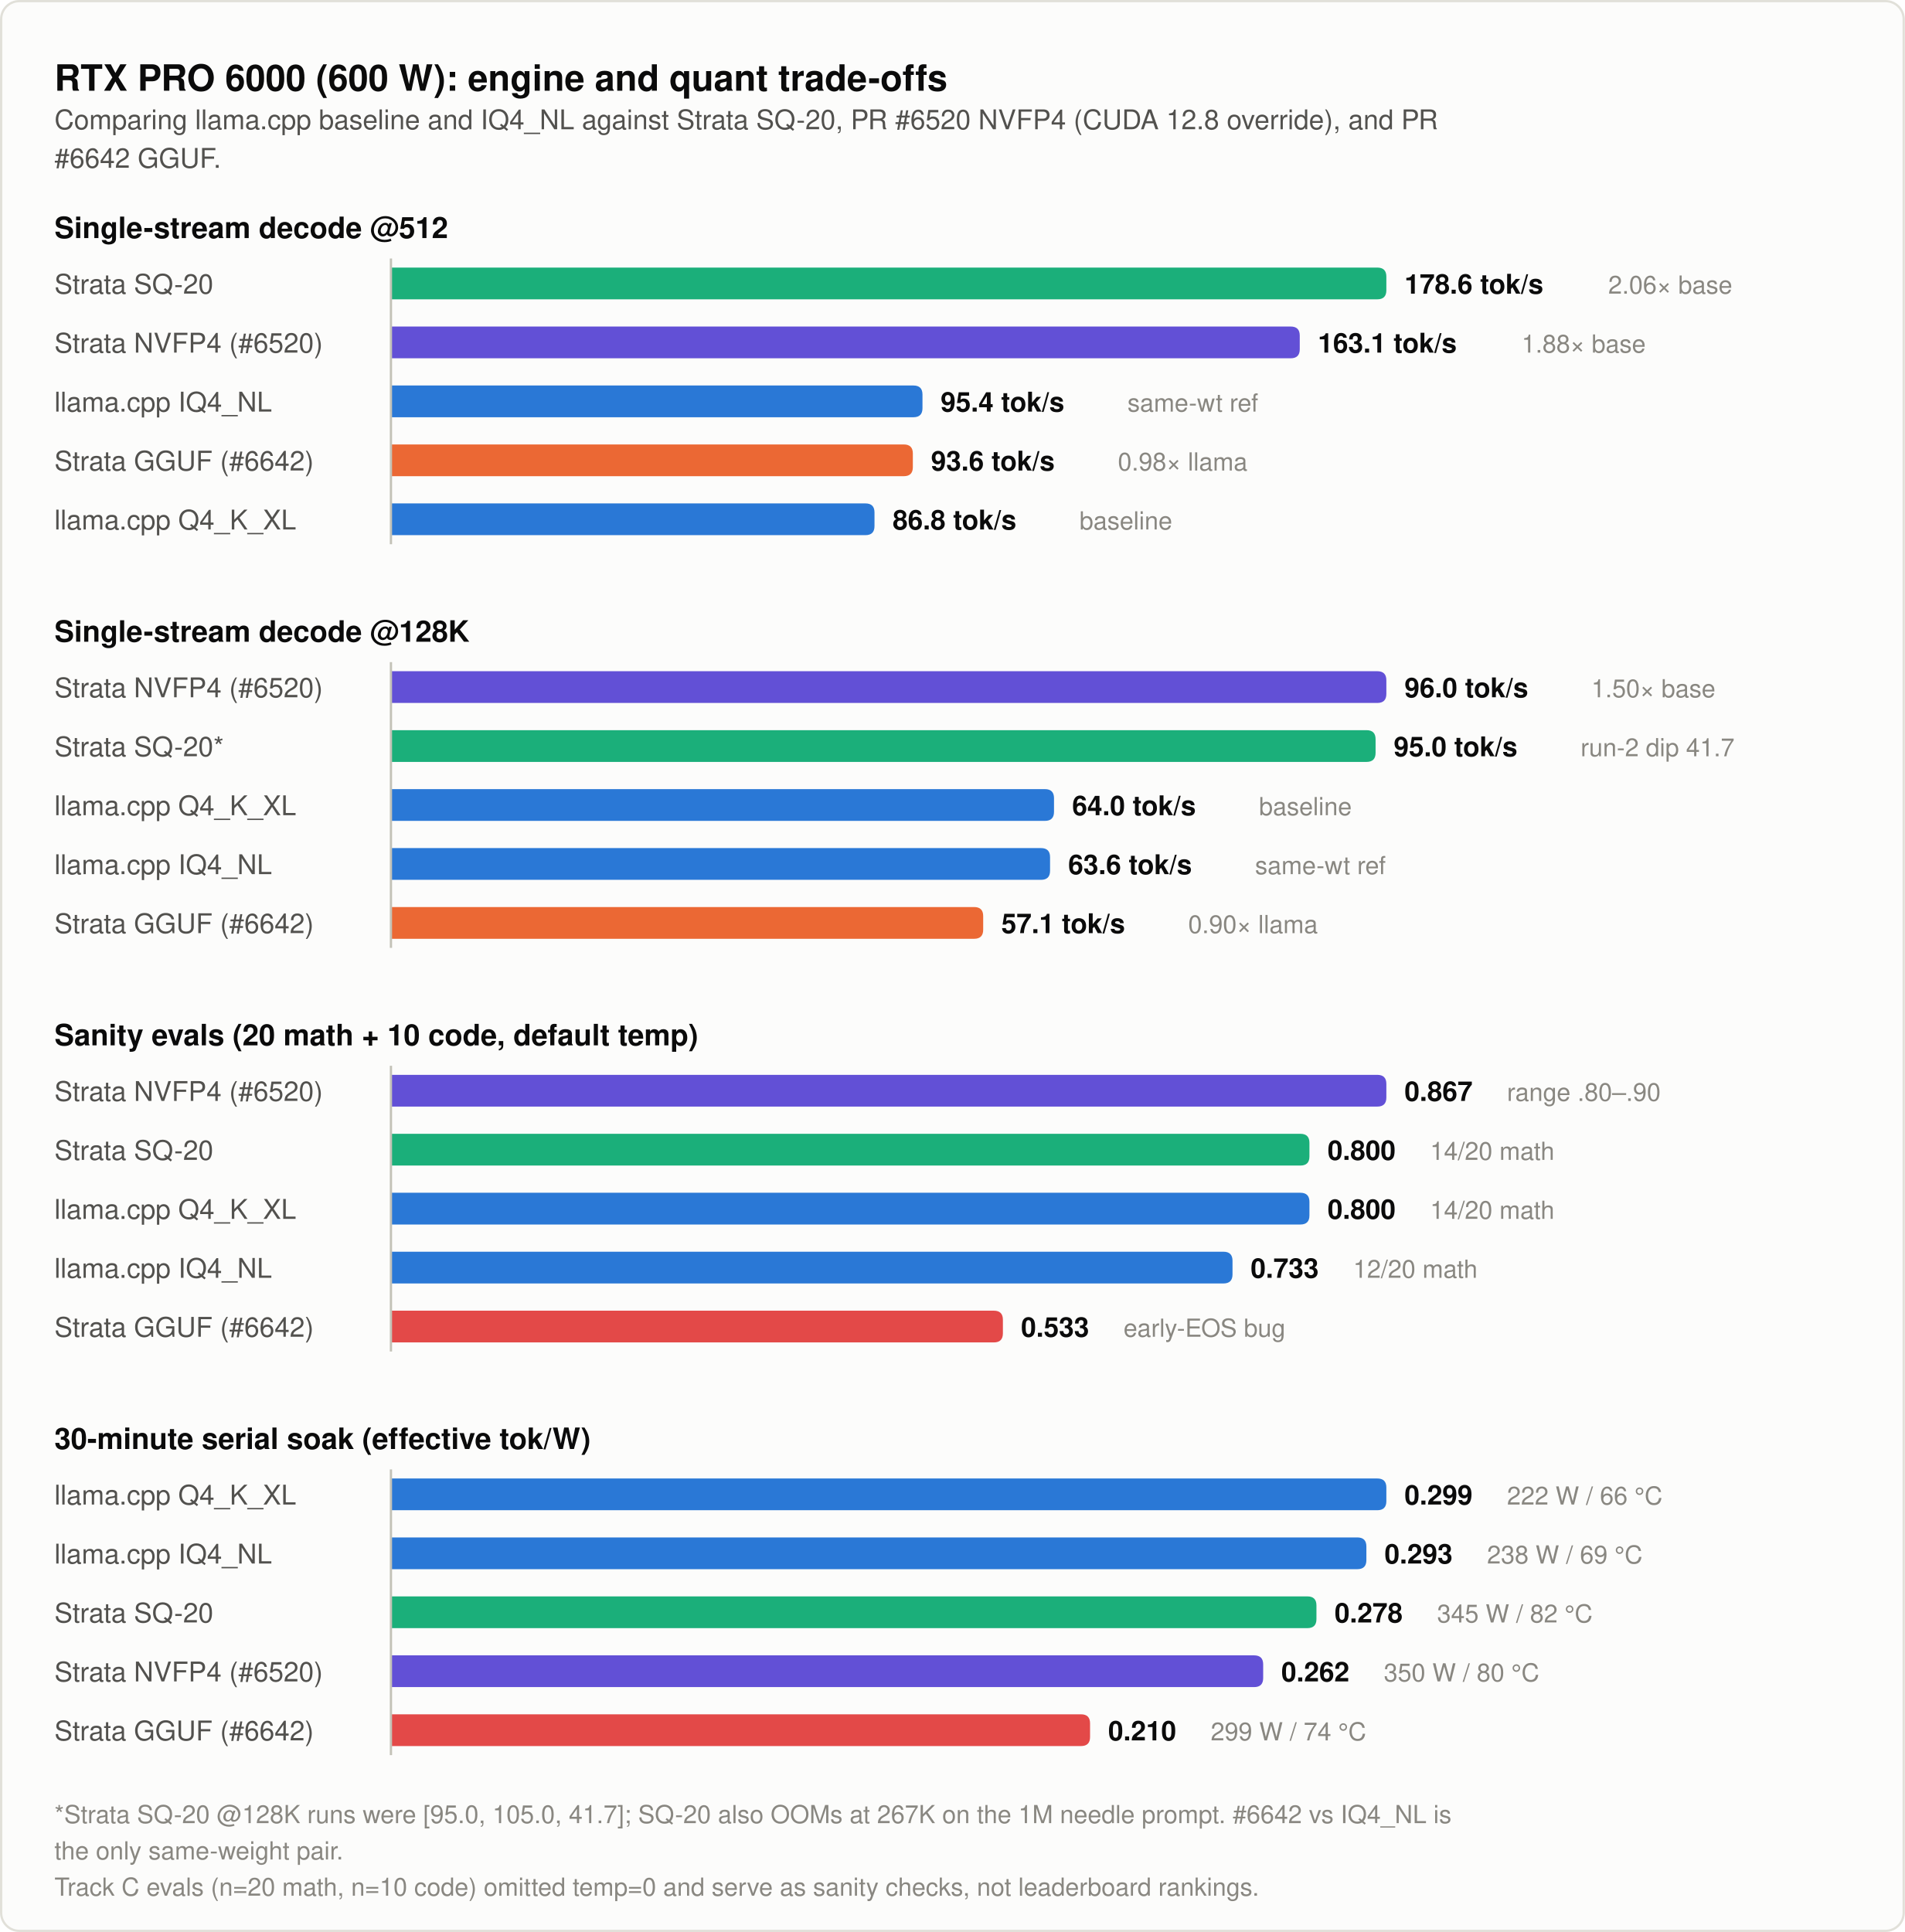
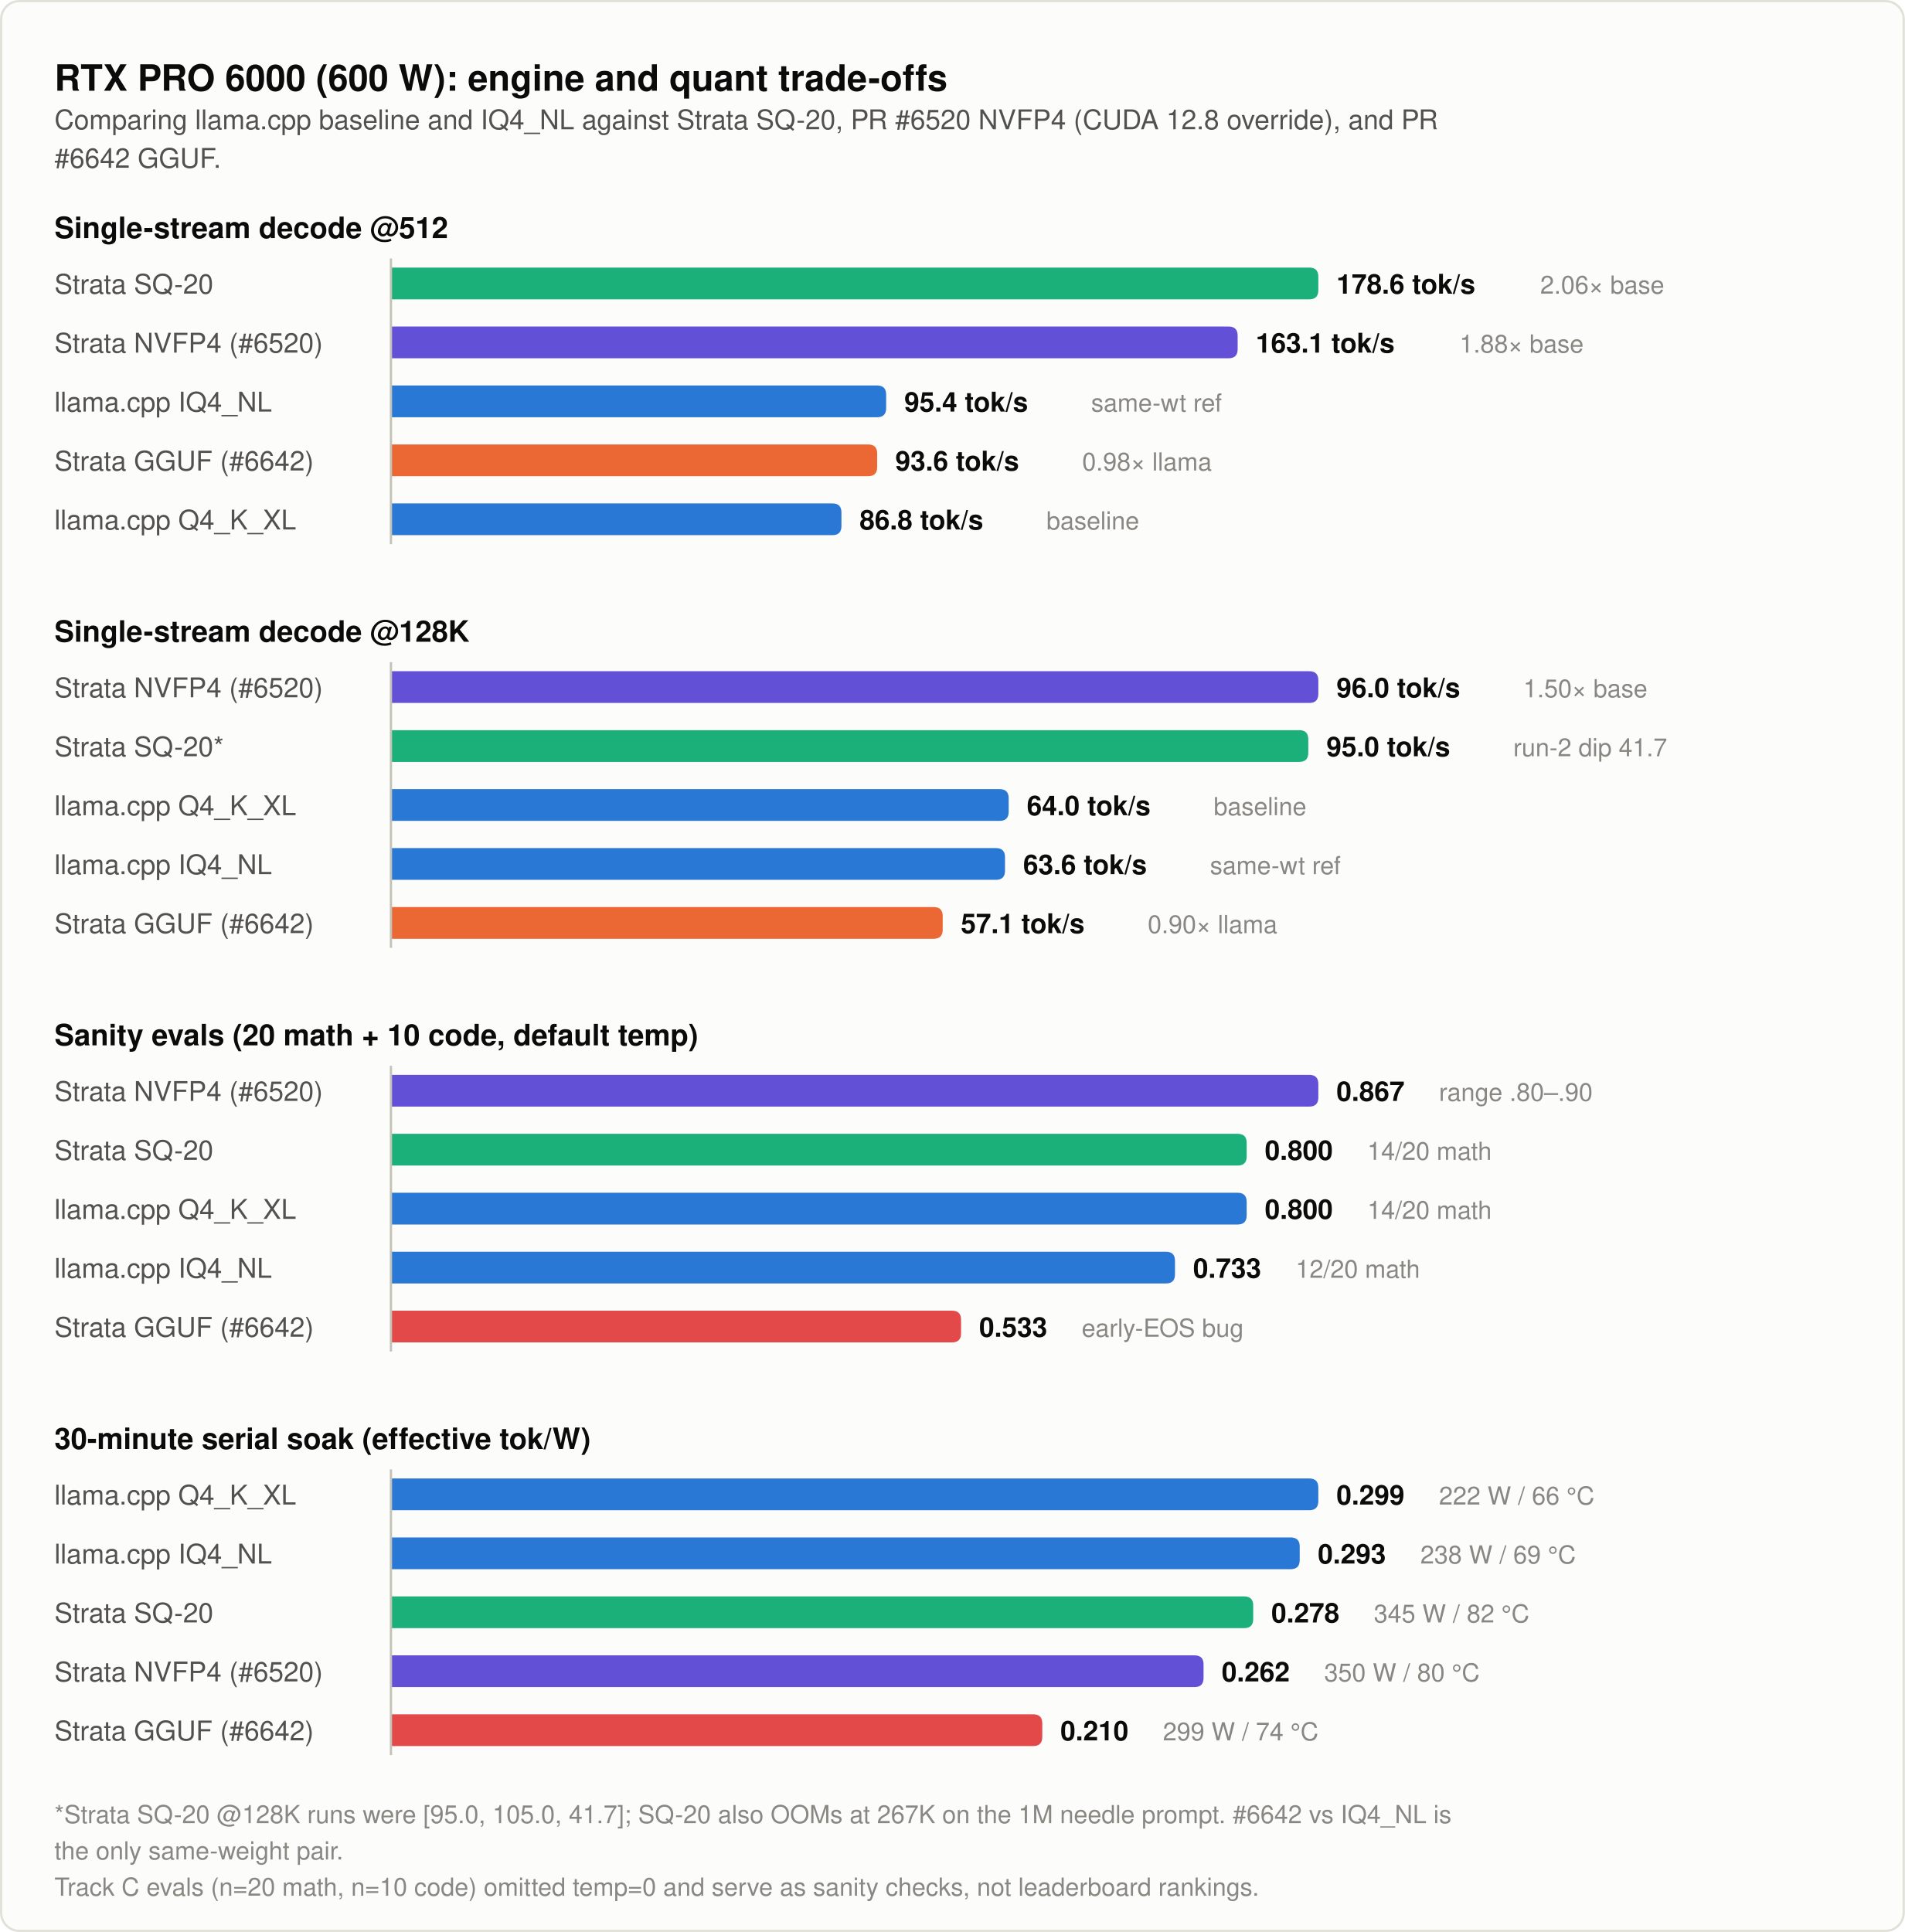
<svg xmlns="http://www.w3.org/2000/svg" width="840" height="852" viewBox="0 0 840 852" role="img" aria-label="RTX PRO 6000 (600 W): engine and quant trade-offs Comparing llama.cpp baseline and IQ4_NL against Strata SQ-20, PR #6520 NVFP4 (CUDA 12.8 override), and PR #6642 GGUF." font-family="system-ui, -apple-system, 'Segoe UI', Helvetica, Arial, sans-serif" data-x-scale="linear" data-y-scale="linear">
  <rect x="0.5" y="0.5" width="839" height="851" fill="#fcfcfb" rx="8" stroke="#e1e0d9" stroke-width="1" />
  <text x="24" y="40" font-size="16" fill="#0b0b0b" font-weight="600">RTX PRO 6000 (600 W): engine and quant trade-offs</text>
  <text x="24" y="57" font-size="12" fill="#52514e">Comparing llama.cpp baseline and IQ4_NL against Strata SQ-20, PR #6520 NVFP4 (CUDA 12.8 override), and PR</text>
  <text x="24" y="74" font-size="12" fill="#52514e">#6642 GGUF.</text>
  <text x="24" y="105" font-size="13" fill="#0b0b0b" font-weight="600">Single-stream decode @512</text>
  <text x="24" y="129.5" font-size="12" fill="#52514e">Strata SQ-20</text>
-   <path d="M172.4,118 H607.36 Q611.36,118 611.36,122 V128 Q611.36,132 607.36,132 H172.4 Z" fill="#1baf7a" />
-   <text x="619.36" y="129.5" font-size="12" fill="#0b0b0b" font-weight="600">178.6 tok/s</text>
-   <text x="709.2" y="129.5" font-size="11" fill="#898781">2.06× base</text>
+   <path d="M172.4,118 H577.36 Q581.36,118 581.36,122 V128 Q581.36,132 577.36,132 H172.4 Z" fill="#1baf7a" />
+   <text x="589.36" y="129.5" font-size="12" fill="#0b0b0b" font-weight="600">178.6 tok/s</text>
+   <text x="679.2" y="129.5" font-size="11" fill="#898781">2.06× base</text>
  <text x="24" y="155.5" font-size="12" fill="#52514e">Strata NVFP4 (#6520)</text>
-   <path d="M172.4,144 H569.17 Q573.17,144 573.17,148 V154 Q573.17,158 569.17,158 H172.4 Z" fill="#6250d6" />
-   <text x="581.17" y="155.5" font-size="12" fill="#0b0b0b" font-weight="600">163.1 tok/s</text>
-   <text x="671.01" y="155.5" font-size="11" fill="#898781">1.88× base</text>
+   <path d="M172.4,144 H541.78 Q545.78,144 545.78,148 V154 Q545.78,158 541.78,158 H172.4 Z" fill="#6250d6" />
+   <text x="553.78" y="155.5" font-size="12" fill="#0b0b0b" font-weight="600">163.1 tok/s</text>
+   <text x="643.62" y="155.5" font-size="11" fill="#898781">1.88× base</text>
  <text x="24" y="181.5" font-size="12" fill="#52514e">llama.cpp IQ4_NL</text>
-   <path d="M172.4,170 H402.8 Q406.8,170 406.8,174 V180 Q406.8,184 402.8,184 H172.4 Z" fill="#2a78d6" />
-   <text x="414.8" y="181.5" font-size="12" fill="#0b0b0b" font-weight="600">95.4 tok/s</text>
-   <text x="497.2" y="181.5" font-size="11" fill="#898781">same-wt ref</text>
+   <path d="M172.4,170 H386.78 Q390.78,170 390.78,174 V180 Q390.78,184 386.78,184 H172.4 Z" fill="#2a78d6" />
+   <text x="398.78" y="181.5" font-size="12" fill="#0b0b0b" font-weight="600">95.4 tok/s</text>
+   <text x="481.18" y="181.5" font-size="11" fill="#898781">same-wt ref</text>
  <text x="24" y="207.5" font-size="12" fill="#52514e">Strata GGUF (#6642)</text>
-   <path d="M172.4,196 H398.55 Q402.55,196 402.55,200 V206 Q402.55,210 398.55,210 H172.4 Z" fill="#eb6834" />
-   <text x="410.55" y="207.5" font-size="12" fill="#0b0b0b" font-weight="600">93.6 tok/s</text>
-   <text x="492.95" y="207.5" font-size="11" fill="#898781">0.98× llama</text>
+   <path d="M172.4,196 H382.82 Q386.82,196 386.82,200 V206 Q386.82,210 382.82,210 H172.4 Z" fill="#eb6834" />
+   <text x="394.82" y="207.5" font-size="12" fill="#0b0b0b" font-weight="600">93.6 tok/s</text>
+   <text x="477.22" y="207.5" font-size="11" fill="#898781">0.98× llama</text>
  <text x="24" y="233.5" font-size="12" fill="#52514e">llama.cpp Q4_K_XL</text>
-   <path d="M172.4,222 H381.64 Q385.64,222 385.64,226 V232 Q385.64,236 381.64,236 H172.4 Z" fill="#2a78d6" />
-   <text x="393.64" y="233.5" font-size="12" fill="#0b0b0b" font-weight="600">86.8 tok/s</text>
-   <text x="476.04" y="233.5" font-size="11" fill="#898781">baseline</text>
+   <path d="M172.4,222 H367.06 Q371.06,222 371.06,226 V232 Q371.06,236 367.06,236 H172.4 Z" fill="#2a78d6" />
+   <text x="379.06" y="233.5" font-size="12" fill="#0b0b0b" font-weight="600">86.8 tok/s</text>
+   <text x="461.46" y="233.5" font-size="11" fill="#898781">baseline</text>
  <line x1="172.4" y1="114" x2="172.4" y2="240" stroke="#c3c2b7" stroke-width="1" />
  <text x="24" y="283" font-size="13" fill="#0b0b0b" font-weight="600">Single-stream decode @128K</text>
  <text x="24" y="307.5" font-size="12" fill="#52514e">Strata NVFP4 (#6520)</text>
-   <path d="M172.4,296 H607.36 Q611.36,296 611.36,300 V306 Q611.36,310 607.36,310 H172.4 Z" fill="#6250d6" />
-   <text x="619.36" y="307.5" font-size="12" fill="#0b0b0b" font-weight="600">96.0 tok/s</text>
-   <text x="701.76" y="307.5" font-size="11" fill="#898781">1.50× base</text>
+   <path d="M172.4,296 H577.36 Q581.36,296 581.36,300 V306 Q581.36,310 577.36,310 H172.4 Z" fill="#6250d6" />
+   <text x="589.36" y="307.5" font-size="12" fill="#0b0b0b" font-weight="600">96.0 tok/s</text>
+   <text x="671.76" y="307.5" font-size="11" fill="#898781">1.50× base</text>
  <text x="24" y="333.5" font-size="12" fill="#52514e">Strata SQ-20*</text>
-   <path d="M172.4,322 H602.61 Q606.61,322 606.61,326 V332 Q606.61,336 602.61,336 H172.4 Z" fill="#1baf7a" />
-   <text x="614.61" y="333.5" font-size="12" fill="#0b0b0b" font-weight="600">95.0 tok/s</text>
-   <text x="697.01" y="333.5" font-size="11" fill="#898781">run-2 dip 41.7</text>
+   <path d="M172.4,322 H572.93 Q576.93,322 576.93,326 V332 Q576.93,336 572.93,336 H172.4 Z" fill="#1baf7a" />
+   <text x="584.93" y="333.5" font-size="12" fill="#0b0b0b" font-weight="600">95.0 tok/s</text>
+   <text x="667.33" y="333.5" font-size="11" fill="#898781">run-2 dip 41.7</text>
  <text x="24" y="359.5" font-size="12" fill="#52514e">llama.cpp Q4_K_XL</text>
-   <path d="M172.4,348 H460.8 Q464.8,348 464.8,352 V358 Q464.8,362 460.8,362 H172.4 Z" fill="#2a78d6" />
-   <text x="472.8" y="359.5" font-size="12" fill="#0b0b0b" font-weight="600">64.0 tok/s</text>
-   <text x="555.2" y="359.5" font-size="11" fill="#898781">baseline</text>
+   <path d="M172.4,348 H440.81 Q444.81,348 444.81,352 V358 Q444.81,362 440.81,362 H172.4 Z" fill="#2a78d6" />
+   <text x="452.81" y="359.5" font-size="12" fill="#0b0b0b" font-weight="600">64.0 tok/s</text>
+   <text x="535.21" y="359.5" font-size="11" fill="#898781">baseline</text>
  <text x="24" y="385.5" font-size="12" fill="#52514e">llama.cpp IQ4_NL</text>
-   <path d="M172.4,374 H459.06 Q463.06,374 463.06,378 V384 Q463.06,388 459.06,388 H172.4 Z" fill="#2a78d6" />
-   <text x="471.06" y="385.5" font-size="12" fill="#0b0b0b" font-weight="600">63.6 tok/s</text>
-   <text x="553.46" y="385.5" font-size="11" fill="#898781">same-wt ref</text>
+   <path d="M172.4,374 H439.19 Q443.19,374 443.19,378 V384 Q443.19,388 439.19,388 H172.4 Z" fill="#2a78d6" />
+   <text x="451.19" y="385.5" font-size="12" fill="#0b0b0b" font-weight="600">63.6 tok/s</text>
+   <text x="533.59" y="385.5" font-size="11" fill="#898781">same-wt ref</text>
  <text x="24" y="411.5" font-size="12" fill="#52514e">Strata GGUF (#6642)</text>
-   <path d="M172.4,400 H429.57 Q433.57,400 433.57,404 V410 Q433.57,414 429.57,414 H172.4 Z" fill="#eb6834" />
-   <text x="441.57" y="411.5" font-size="12" fill="#0b0b0b" font-weight="600">57.1 tok/s</text>
-   <text x="523.97" y="411.5" font-size="11" fill="#898781">0.90× llama</text>
+   <path d="M172.4,400 H411.72 Q415.72,400 415.72,404 V410 Q415.72,414 411.72,414 H172.4 Z" fill="#eb6834" />
+   <text x="423.72" y="411.5" font-size="12" fill="#0b0b0b" font-weight="600">57.1 tok/s</text>
+   <text x="506.12" y="411.5" font-size="11" fill="#898781">0.90× llama</text>
  <line x1="172.4" y1="292" x2="172.4" y2="418" stroke="#c3c2b7" stroke-width="1" />
  <text x="24" y="461" font-size="13" fill="#0b0b0b" font-weight="600">Sanity evals (20 math + 10 code, default temp)</text>
  <text x="24" y="485.5" font-size="12" fill="#52514e">Strata NVFP4 (#6520)</text>
-   <path d="M172.4,474 H607.36 Q611.36,474 611.36,478 V484 Q611.36,488 607.36,488 H172.4 Z" fill="#6250d6" />
-   <text x="619.36" y="485.5" font-size="12" fill="#0b0b0b" font-weight="600">0.867</text>
-   <text x="664.56" y="485.5" font-size="11" fill="#898781">range .80–.90</text>
+   <path d="M172.4,474 H577.36 Q581.36,474 581.36,478 V484 Q581.36,488 577.36,488 H172.4 Z" fill="#6250d6" />
+   <text x="589.36" y="485.5" font-size="12" fill="#0b0b0b" font-weight="600">0.867</text>
+   <text x="634.56" y="485.5" font-size="11" fill="#898781">range .80–.90</text>
  <text x="24" y="511.5" font-size="12" fill="#52514e">Strata SQ-20</text>
-   <path d="M172.4,500 H573.44 Q577.44,500 577.44,504 V510 Q577.44,514 573.44,514 H172.4 Z" fill="#1baf7a" />
-   <text x="585.44" y="511.5" font-size="12" fill="#0b0b0b" font-weight="600">0.800</text>
-   <text x="630.64" y="511.5" font-size="11" fill="#898781">14/20 math</text>
+   <path d="M172.4,500 H545.76 Q549.76,500 549.76,504 V510 Q549.76,514 545.76,514 H172.4 Z" fill="#1baf7a" />
+   <text x="557.76" y="511.5" font-size="12" fill="#0b0b0b" font-weight="600">0.800</text>
+   <text x="602.96" y="511.5" font-size="11" fill="#898781">14/20 math</text>
  <text x="24" y="537.5" font-size="12" fill="#52514e">llama.cpp Q4_K_XL</text>
-   <path d="M172.4,526 H573.44 Q577.44,526 577.44,530 V536 Q577.44,540 573.44,540 H172.4 Z" fill="#2a78d6" />
-   <text x="585.44" y="537.5" font-size="12" fill="#0b0b0b" font-weight="600">0.800</text>
-   <text x="630.64" y="537.5" font-size="11" fill="#898781">14/20 math</text>
+   <path d="M172.4,526 H545.76 Q549.76,526 549.76,530 V536 Q549.76,540 545.76,540 H172.4 Z" fill="#2a78d6" />
+   <text x="557.76" y="537.5" font-size="12" fill="#0b0b0b" font-weight="600">0.800</text>
+   <text x="602.96" y="537.5" font-size="11" fill="#898781">14/20 math</text>
  <text x="24" y="563.5" font-size="12" fill="#52514e">llama.cpp IQ4_NL</text>
-   <path d="M172.4,552 H539.52 Q543.52,552 543.52,556 V562 Q543.52,566 539.52,566 H172.4 Z" fill="#2a78d6" />
-   <text x="551.52" y="563.5" font-size="12" fill="#0b0b0b" font-weight="600">0.733</text>
-   <text x="596.72" y="563.5" font-size="11" fill="#898781">12/20 math</text>
+   <path d="M172.4,552 H514.15 Q518.15,552 518.15,556 V562 Q518.15,566 514.15,566 H172.4 Z" fill="#2a78d6" />
+   <text x="526.15" y="563.5" font-size="12" fill="#0b0b0b" font-weight="600">0.733</text>
+   <text x="571.35" y="563.5" font-size="11" fill="#898781">12/20 math</text>
  <text x="24" y="589.5" font-size="12" fill="#52514e">Strata GGUF (#6642)</text>
-   <path d="M172.4,578 H438.26 Q442.26,578 442.26,582 V588 Q442.26,592 438.26,592 H172.4 Z" fill="#e34948" />
-   <text x="450.26" y="589.5" font-size="12" fill="#0b0b0b" font-weight="600">0.533</text>
-   <text x="495.46" y="589.5" font-size="11" fill="#898781">early-EOS bug</text>
+   <path d="M172.4,578 H419.81 Q423.81,578 423.81,582 V588 Q423.81,592 419.81,592 H172.4 Z" fill="#e34948" />
+   <text x="431.81" y="589.5" font-size="12" fill="#0b0b0b" font-weight="600">0.533</text>
+   <text x="477.01" y="589.5" font-size="11" fill="#898781">early-EOS bug</text>
  <line x1="172.4" y1="470" x2="172.4" y2="596" stroke="#c3c2b7" stroke-width="1" />
  <text x="24" y="639" font-size="13" fill="#0b0b0b" font-weight="600">30-minute serial soak (effective tok/W)</text>
  <text x="24" y="663.5" font-size="12" fill="#52514e">llama.cpp Q4_K_XL</text>
-   <path d="M172.4,652 H607.36 Q611.36,652 611.36,656 V662 Q611.36,666 607.36,666 H172.4 Z" fill="#2a78d6" />
-   <text x="619.36" y="663.5" font-size="12" fill="#0b0b0b" font-weight="600">0.299</text>
-   <text x="664.56" y="663.5" font-size="11" fill="#898781">222 W / 66 °C</text>
+   <path d="M172.4,652 H577.36 Q581.36,652 581.36,656 V662 Q581.36,666 577.36,666 H172.4 Z" fill="#2a78d6" />
+   <text x="589.36" y="663.5" font-size="12" fill="#0b0b0b" font-weight="600">0.299</text>
+   <text x="634.56" y="663.5" font-size="11" fill="#898781">222 W / 66 °C</text>
  <text x="24" y="689.5" font-size="12" fill="#52514e">llama.cpp IQ4_NL</text>
-   <path d="M172.4,678 H598.55 Q602.55,678 602.55,682 V688 Q602.55,692 598.55,692 H172.4 Z" fill="#2a78d6" />
-   <text x="610.55" y="689.5" font-size="12" fill="#0b0b0b" font-weight="600">0.293</text>
-   <text x="655.75" y="689.5" font-size="11" fill="#898781">238 W / 69 °C</text>
+   <path d="M172.4,678 H569.15 Q573.15,678 573.15,682 V688 Q573.15,692 569.15,692 H172.4 Z" fill="#2a78d6" />
+   <text x="581.15" y="689.5" font-size="12" fill="#0b0b0b" font-weight="600">0.293</text>
+   <text x="626.35" y="689.5" font-size="11" fill="#898781">238 W / 69 °C</text>
  <text x="24" y="715.5" font-size="12" fill="#52514e">Strata SQ-20</text>
-   <path d="M172.4,704 H576.53 Q580.53,704 580.53,708 V714 Q580.53,718 576.53,718 H172.4 Z" fill="#1baf7a" />
-   <text x="588.53" y="715.5" font-size="12" fill="#0b0b0b" font-weight="600">0.278</text>
-   <text x="633.73" y="715.5" font-size="11" fill="#898781">345 W / 82 °C</text>
+   <path d="M172.4,704 H548.64 Q552.64,704 552.64,708 V714 Q552.64,718 548.64,718 H172.4 Z" fill="#1baf7a" />
+   <text x="560.64" y="715.5" font-size="12" fill="#0b0b0b" font-weight="600">0.278</text>
+   <text x="605.84" y="715.5" font-size="11" fill="#898781">345 W / 82 °C</text>
  <text x="24" y="741.5" font-size="12" fill="#52514e">Strata NVFP4 (#6520)</text>
-   <path d="M172.4,730 H553.04 Q557.04,730 557.04,734 V740 Q557.04,744 553.04,744 H172.4 Z" fill="#6250d6" />
-   <text x="565.04" y="741.5" font-size="12" fill="#0b0b0b" font-weight="600">0.262</text>
-   <text x="610.24" y="741.5" font-size="11" fill="#898781">350 W / 80 °C</text>
+   <path d="M172.4,730 H526.75 Q530.75,730 530.75,734 V740 Q530.75,744 526.75,744 H172.4 Z" fill="#6250d6" />
+   <text x="538.75" y="741.5" font-size="12" fill="#0b0b0b" font-weight="600">0.262</text>
+   <text x="583.95" y="741.5" font-size="11" fill="#898781">350 W / 80 °C</text>
  <text x="24" y="767.5" font-size="12" fill="#52514e">Strata GGUF (#6642)</text>
-   <path d="M172.4,756 H476.7 Q480.7,756 480.7,760 V766 Q480.7,770 476.7,770 H172.4 Z" fill="#e34948" />
-   <text x="488.7" y="767.5" font-size="12" fill="#0b0b0b" font-weight="600">0.210</text>
-   <text x="533.9" y="767.5" font-size="11" fill="#898781">299 W / 74 °C</text>
+   <path d="M172.4,756 H455.63 Q459.63,756 459.63,760 V766 Q459.63,770 455.63,770 H172.4 Z" fill="#e34948" />
+   <text x="467.63" y="767.5" font-size="12" fill="#0b0b0b" font-weight="600">0.210</text>
+   <text x="512.83" y="767.5" font-size="11" fill="#898781">299 W / 74 °C</text>
  <line x1="172.4" y1="648" x2="172.4" y2="774" stroke="#c3c2b7" stroke-width="1" />
  <text x="24" y="804" font-size="11" fill="#898781">*Strata SQ-20 @128K runs were [95.0, 105.0, 41.7]; SQ-20 also OOMs at 267K on the 1M needle prompt. #6642 vs IQ4_NL is</text>
  <text x="24" y="820" font-size="11" fill="#898781">the only same-weight pair.</text>
  <text x="24" y="836" font-size="11" fill="#898781">Track C evals (n=20 math, n=10 code) omitted temp=0 and serve as sanity checks, not leaderboard rankings.</text>
</svg>
